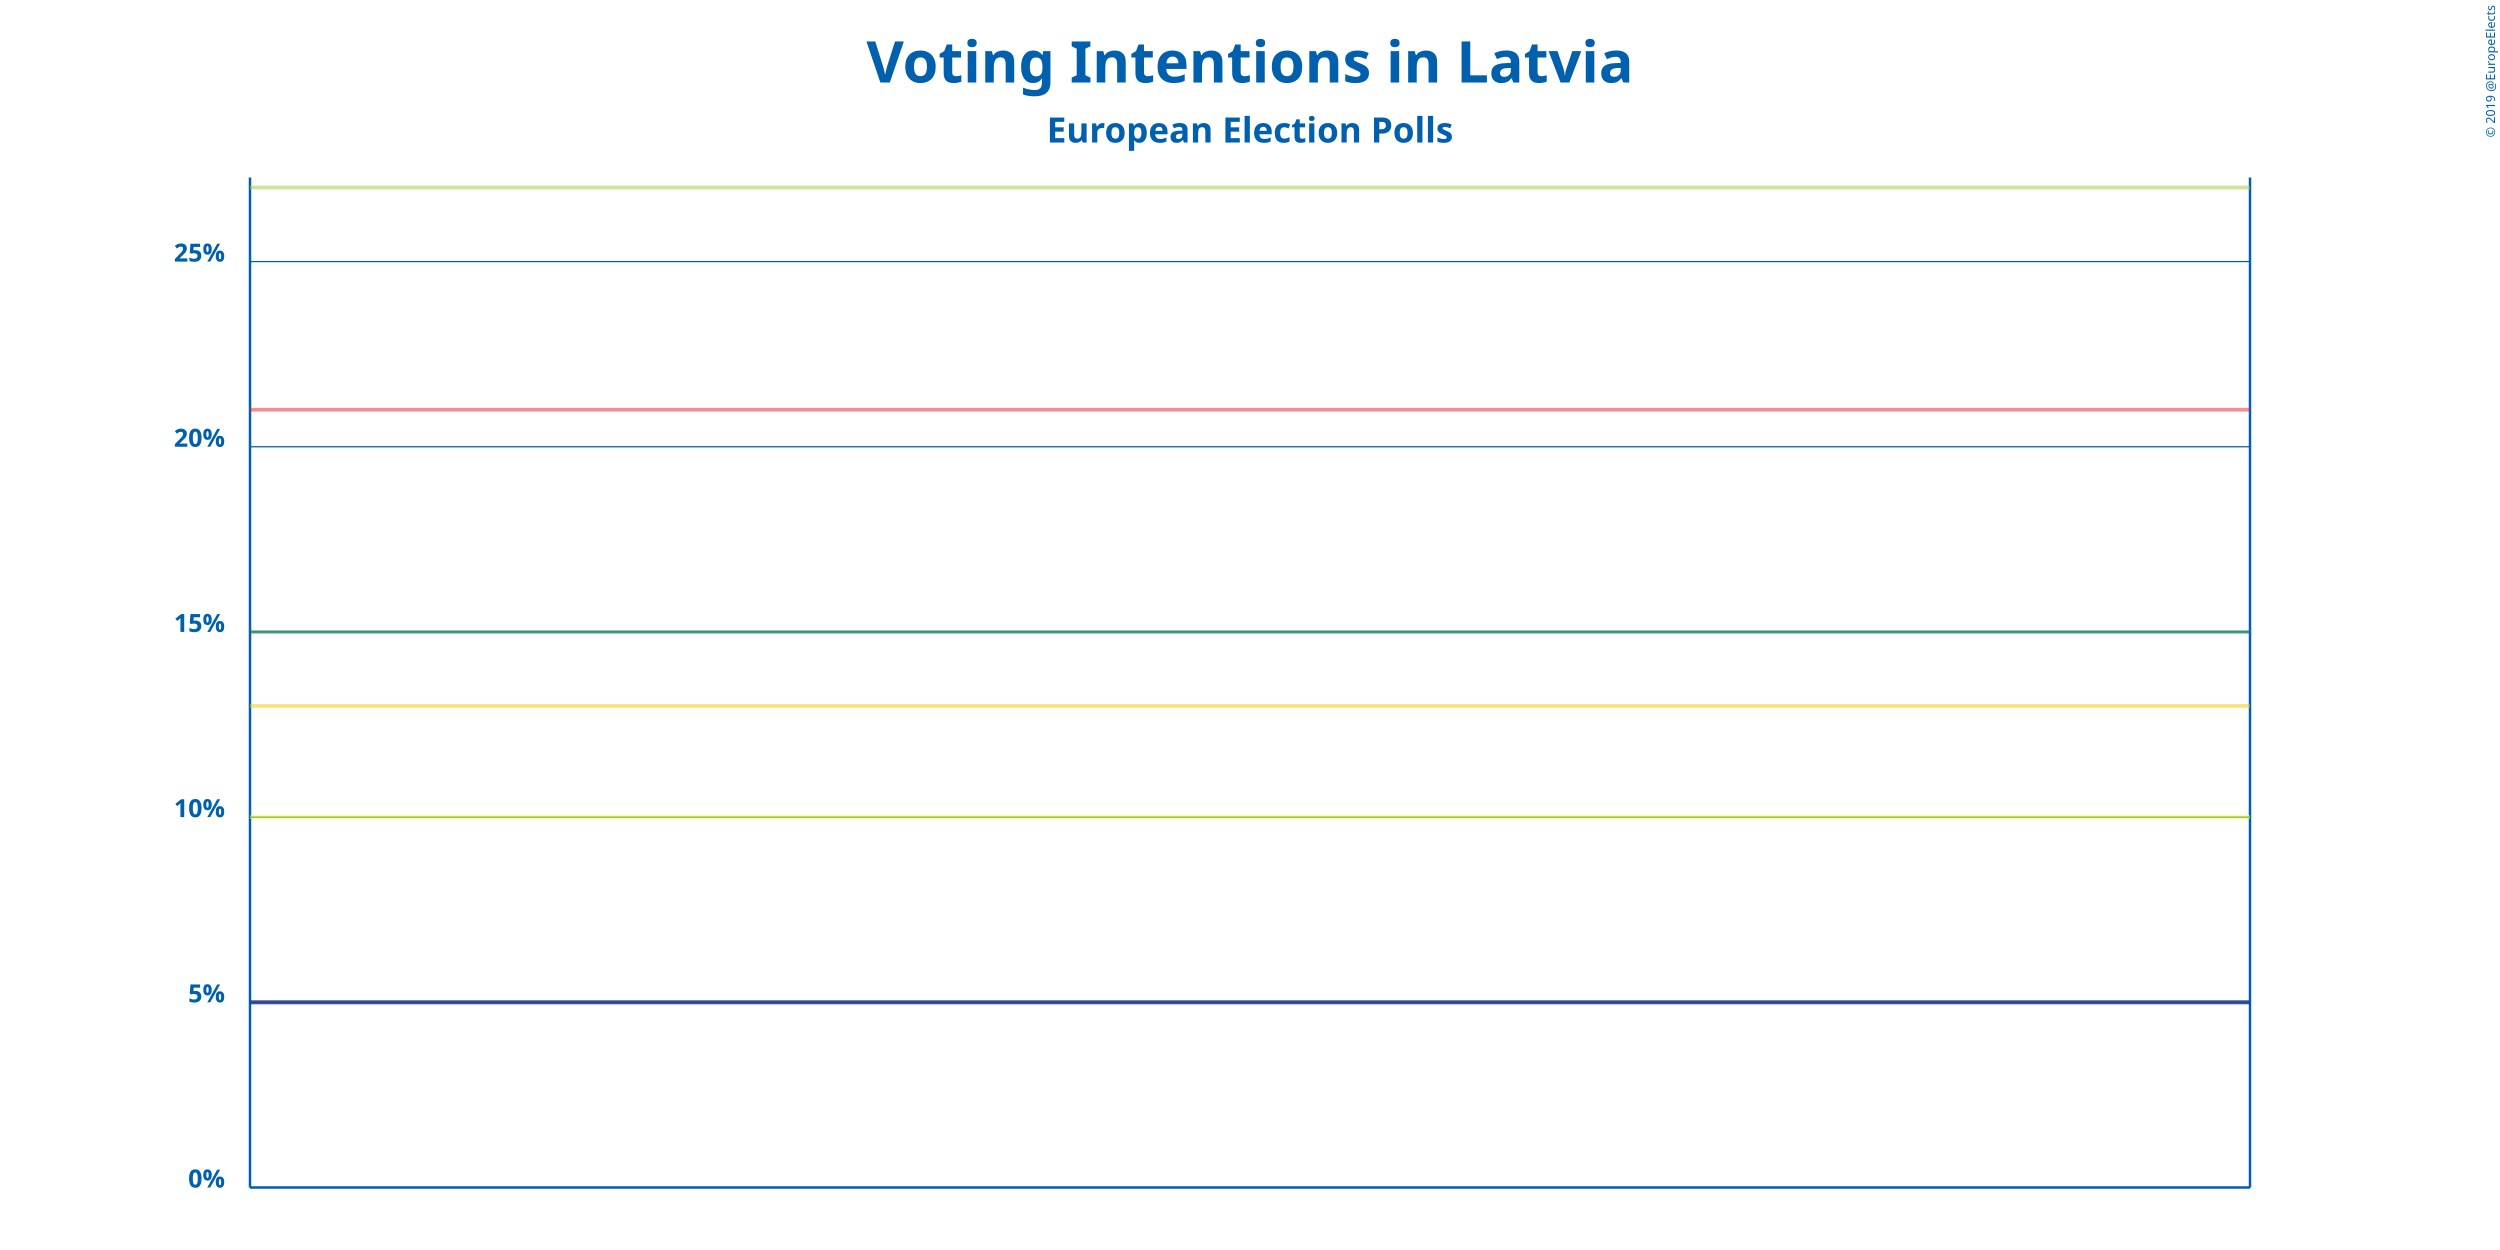
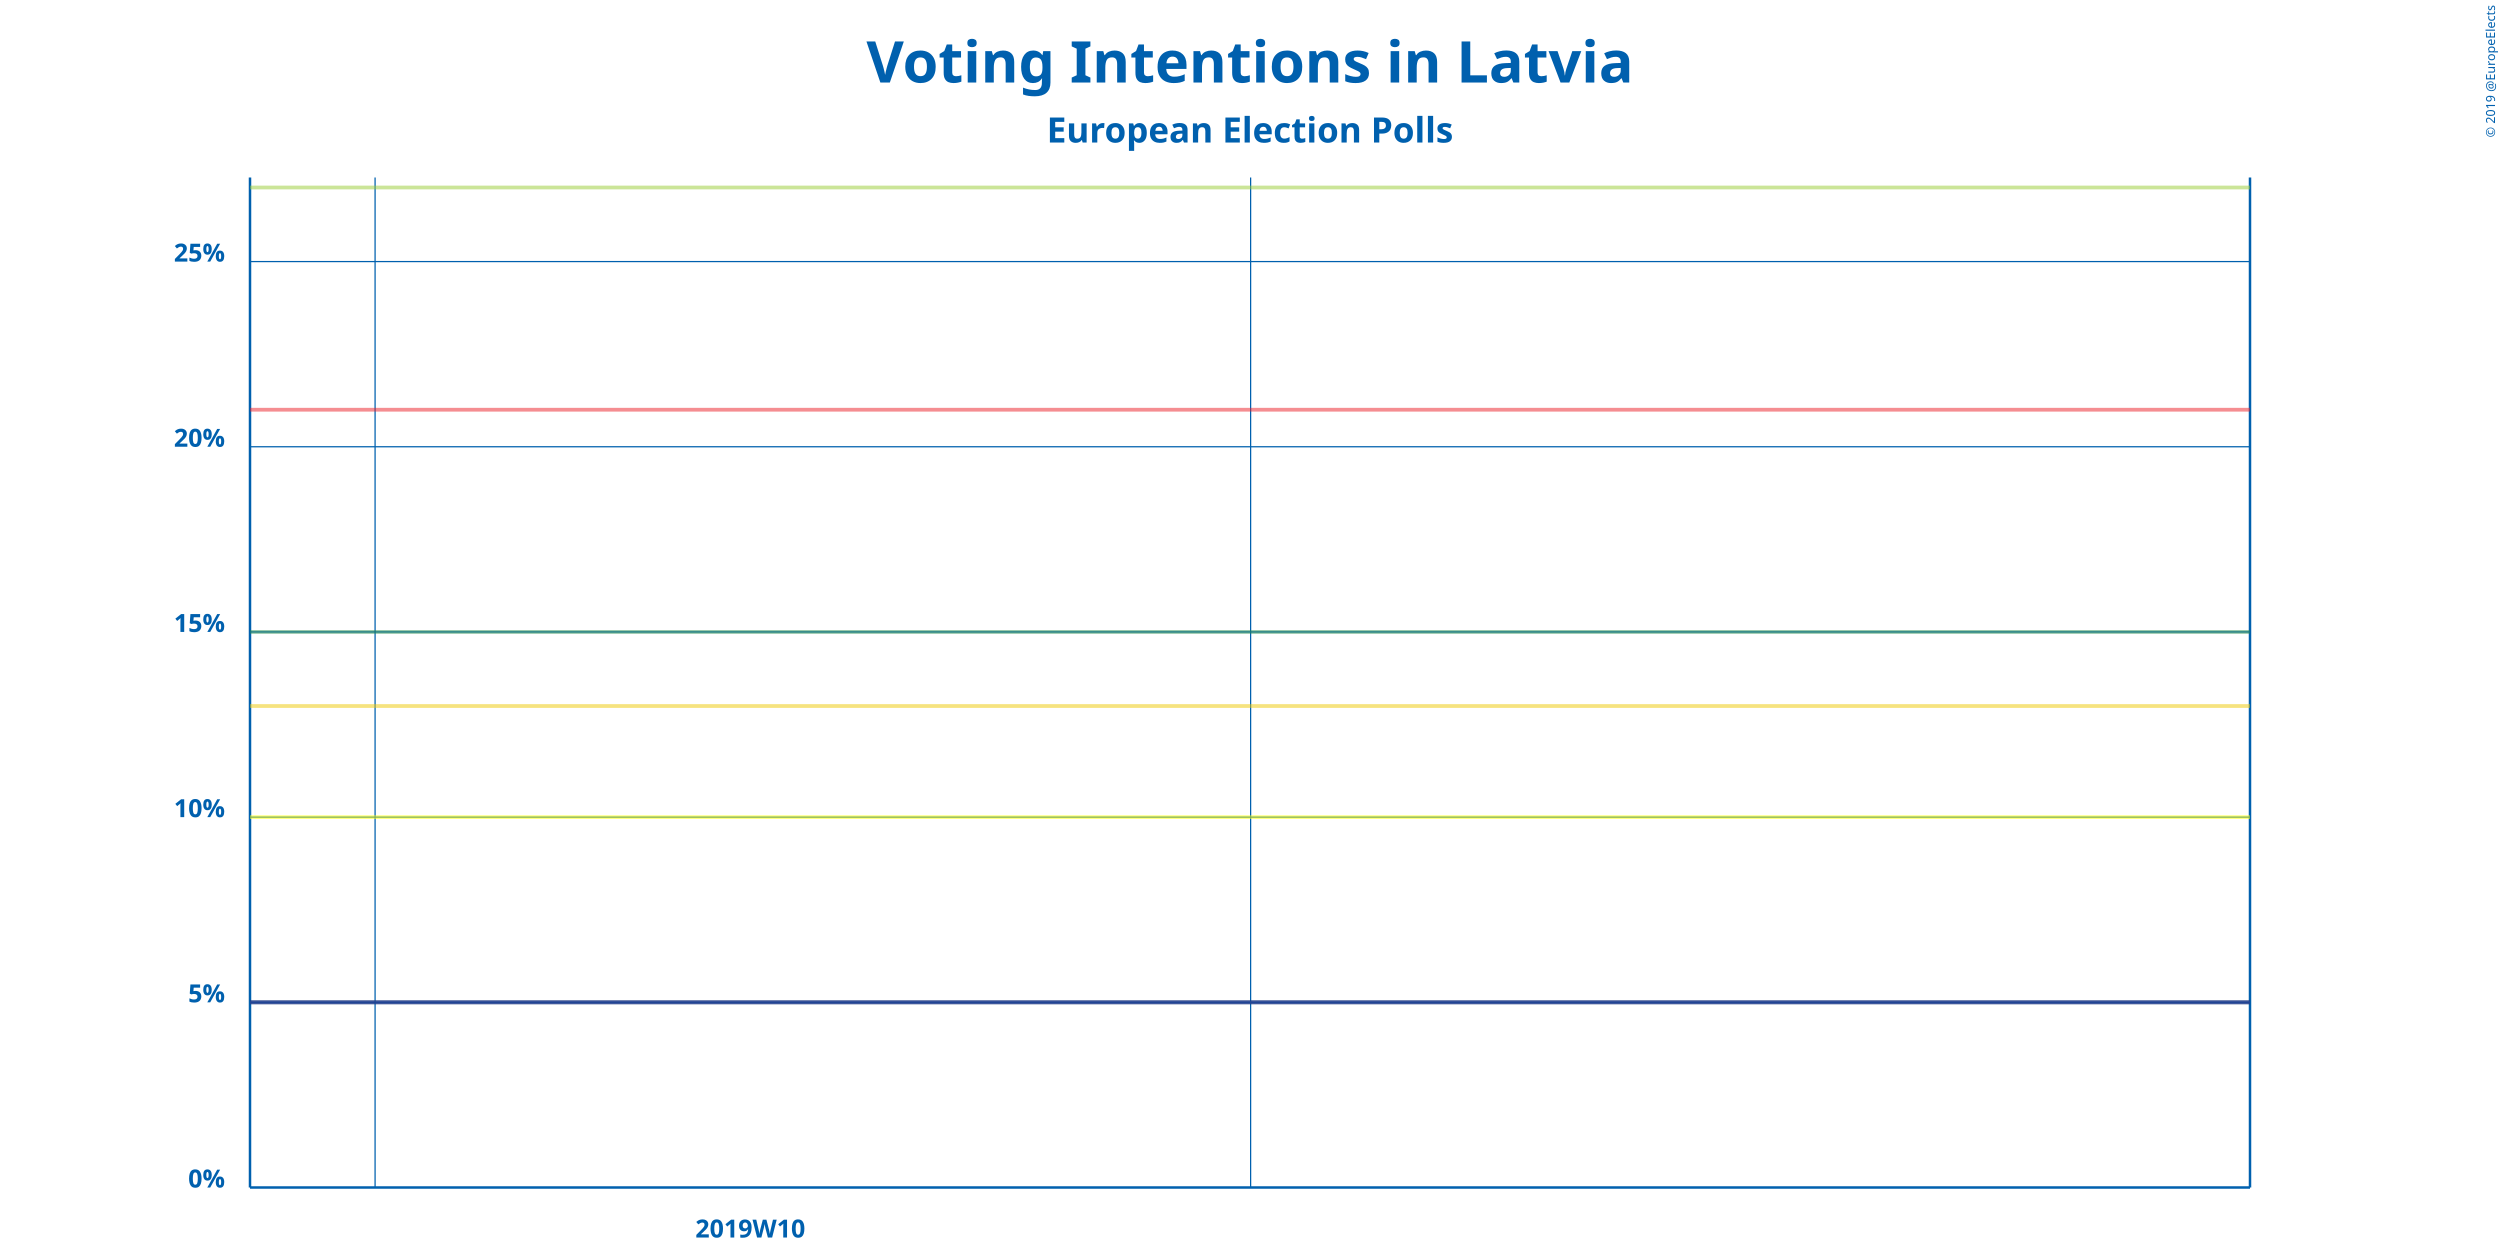
<svg HEIGHT="1000" WIDTH="2000">
  <rect fill="#FFFFFF" height="1000" stroke="none" width="2000" x="0" y="0" />
  <text fill="#0060AE" font-family="'Advent Pro'" font-size="46px" font-style="normal" font-weight="bold" text-align="center" text-anchor="middle" x="1000" y="66">Voting Intentions in Latvia</text>
  <text fill="#0060AE" font-family="'Advent Pro'" font-size="28px" font-style="normal" font-weight="bold" text-align="center" text-anchor="middle" x="1000" y="114">European Election Polls</text>
  <text fill="#0060AE" font-family="'Advent Pro'" font-size="10px" font-style="normal" font-weight="normal" text-align="center" text-anchor="end" transform="rotate(270)" x="-4" y="1996">© 2019 @EuropeElects</text>
  <g>
    <g>
      <line stroke="#0060AE" stroke-width="2" x1="200.0" x2="1800.0" y1="950.0" y2="950.0" />
      <text fill="#0060AE" font-family="'Advent Pro'" font-size="20px" font-style="normal" font-weight="bold" text-align="center" text-anchor="end" x="180.0" y="950.0">0%</text>
      <line stroke="#0060AE" stroke-width="2" x1="200.0" x2="200.0" y1="950.0" y2="142.0" />
      <line stroke="#0060AE" stroke-width="2" x1="1800.0" x2="1800.0" y1="950.0" y2="142.0" />
+       <line stroke="#0060AE" stroke-width="1" x1="300.063" x2="300.063" y1="950.0" y2="142.0" />
+       <text fill="#0060AE" font-family="'Advent Pro'" font-size="20px" font-style="normal" font-weight="bold" text-align="center" text-anchor="middle" x="600.25" y="990.0">2019W10</text>
+       <line stroke="#0060AE" stroke-width="1" x1="1000.5" x2="1000.5" y1="950.0" y2="142.0" />
      <line stroke="#0060AE" stroke-width="1" x1="200.0" x2="1800.0" y1="801.852" y2="801.852" />
      <text fill="#0060AE" font-family="'Advent Pro'" font-size="20px" font-style="normal" font-weight="bold" text-align="center" text-anchor="end" x="180.0" y="801.852">5%</text>
      <line stroke="#0060AE" stroke-width="1" x1="200.0" x2="1800.0" y1="653.704" y2="653.704" />
      <text fill="#0060AE" font-family="'Advent Pro'" font-size="20px" font-style="normal" font-weight="bold" text-align="center" text-anchor="end" x="180.0" y="653.704">10%</text>
      <line stroke="#0060AE" stroke-width="1" x1="200.0" x2="1800.0" y1="505.556" y2="505.556" />
      <text fill="#0060AE" font-family="'Advent Pro'" font-size="20px" font-style="normal" font-weight="bold" text-align="center" text-anchor="end" x="180.0" y="505.556">15%</text>
      <line stroke="#0060AE" stroke-width="1" x1="200.0" x2="1800.0" y1="357.407" y2="357.407" />
      <text fill="#0060AE" font-family="'Advent Pro'" font-size="20px" font-style="normal" font-weight="bold" text-align="center" text-anchor="end" x="180.0" y="357.407">20%</text>
      <line stroke="#0060AE" stroke-width="1" x1="200.0" x2="1800.0" y1="209.259" y2="209.259" />
      <text fill="#0060AE" font-family="'Advent Pro'" font-size="20px" font-style="normal" font-weight="bold" text-align="center" text-anchor="end" x="180.0" y="209.259">25%</text>
    </g>
    <g>
      <line stroke="#ED1C24" stroke-opacity="0.5" stroke-width="3" x1="200.0" x2="1800.0" y1="327.778" y2="327.778" />
      <line stroke="#182955" stroke-opacity="0.5" stroke-width="3" x1="200.0" x2="1800.0" y1="801.852" y2="801.852" />
      <line stroke="#FFFF00" stroke-opacity="0.5" stroke-width="3" x1="200.0" x2="1800.0" y1="653.704" y2="653.704" />
      <line stroke="#EFC800" stroke-opacity="0.5" stroke-width="3" x1="200.0" x2="1800.0" y1="564.815" y2="564.815" />
      <line stroke="#258B4C" stroke-opacity="0.5" stroke-width="3" x1="200.0" x2="1800.0" y1="505.556" y2="505.556" />
      <line stroke="#99CC33" stroke-opacity="0.5" stroke-width="3" x1="200.0" x2="1800.0" y1="150.0" y2="150.0" />
      <line stroke="#1D2951" stroke-opacity="0.5" stroke-width="3" x1="200.0" x2="1800.0" y1="801.852" y2="801.852" />
      <line stroke="#2A52BE" stroke-opacity="0.5" stroke-width="3" x1="200.0" x2="1800.0" y1="801.852" y2="801.852" />
    </g>
    <g />
  </g>
</svg>
